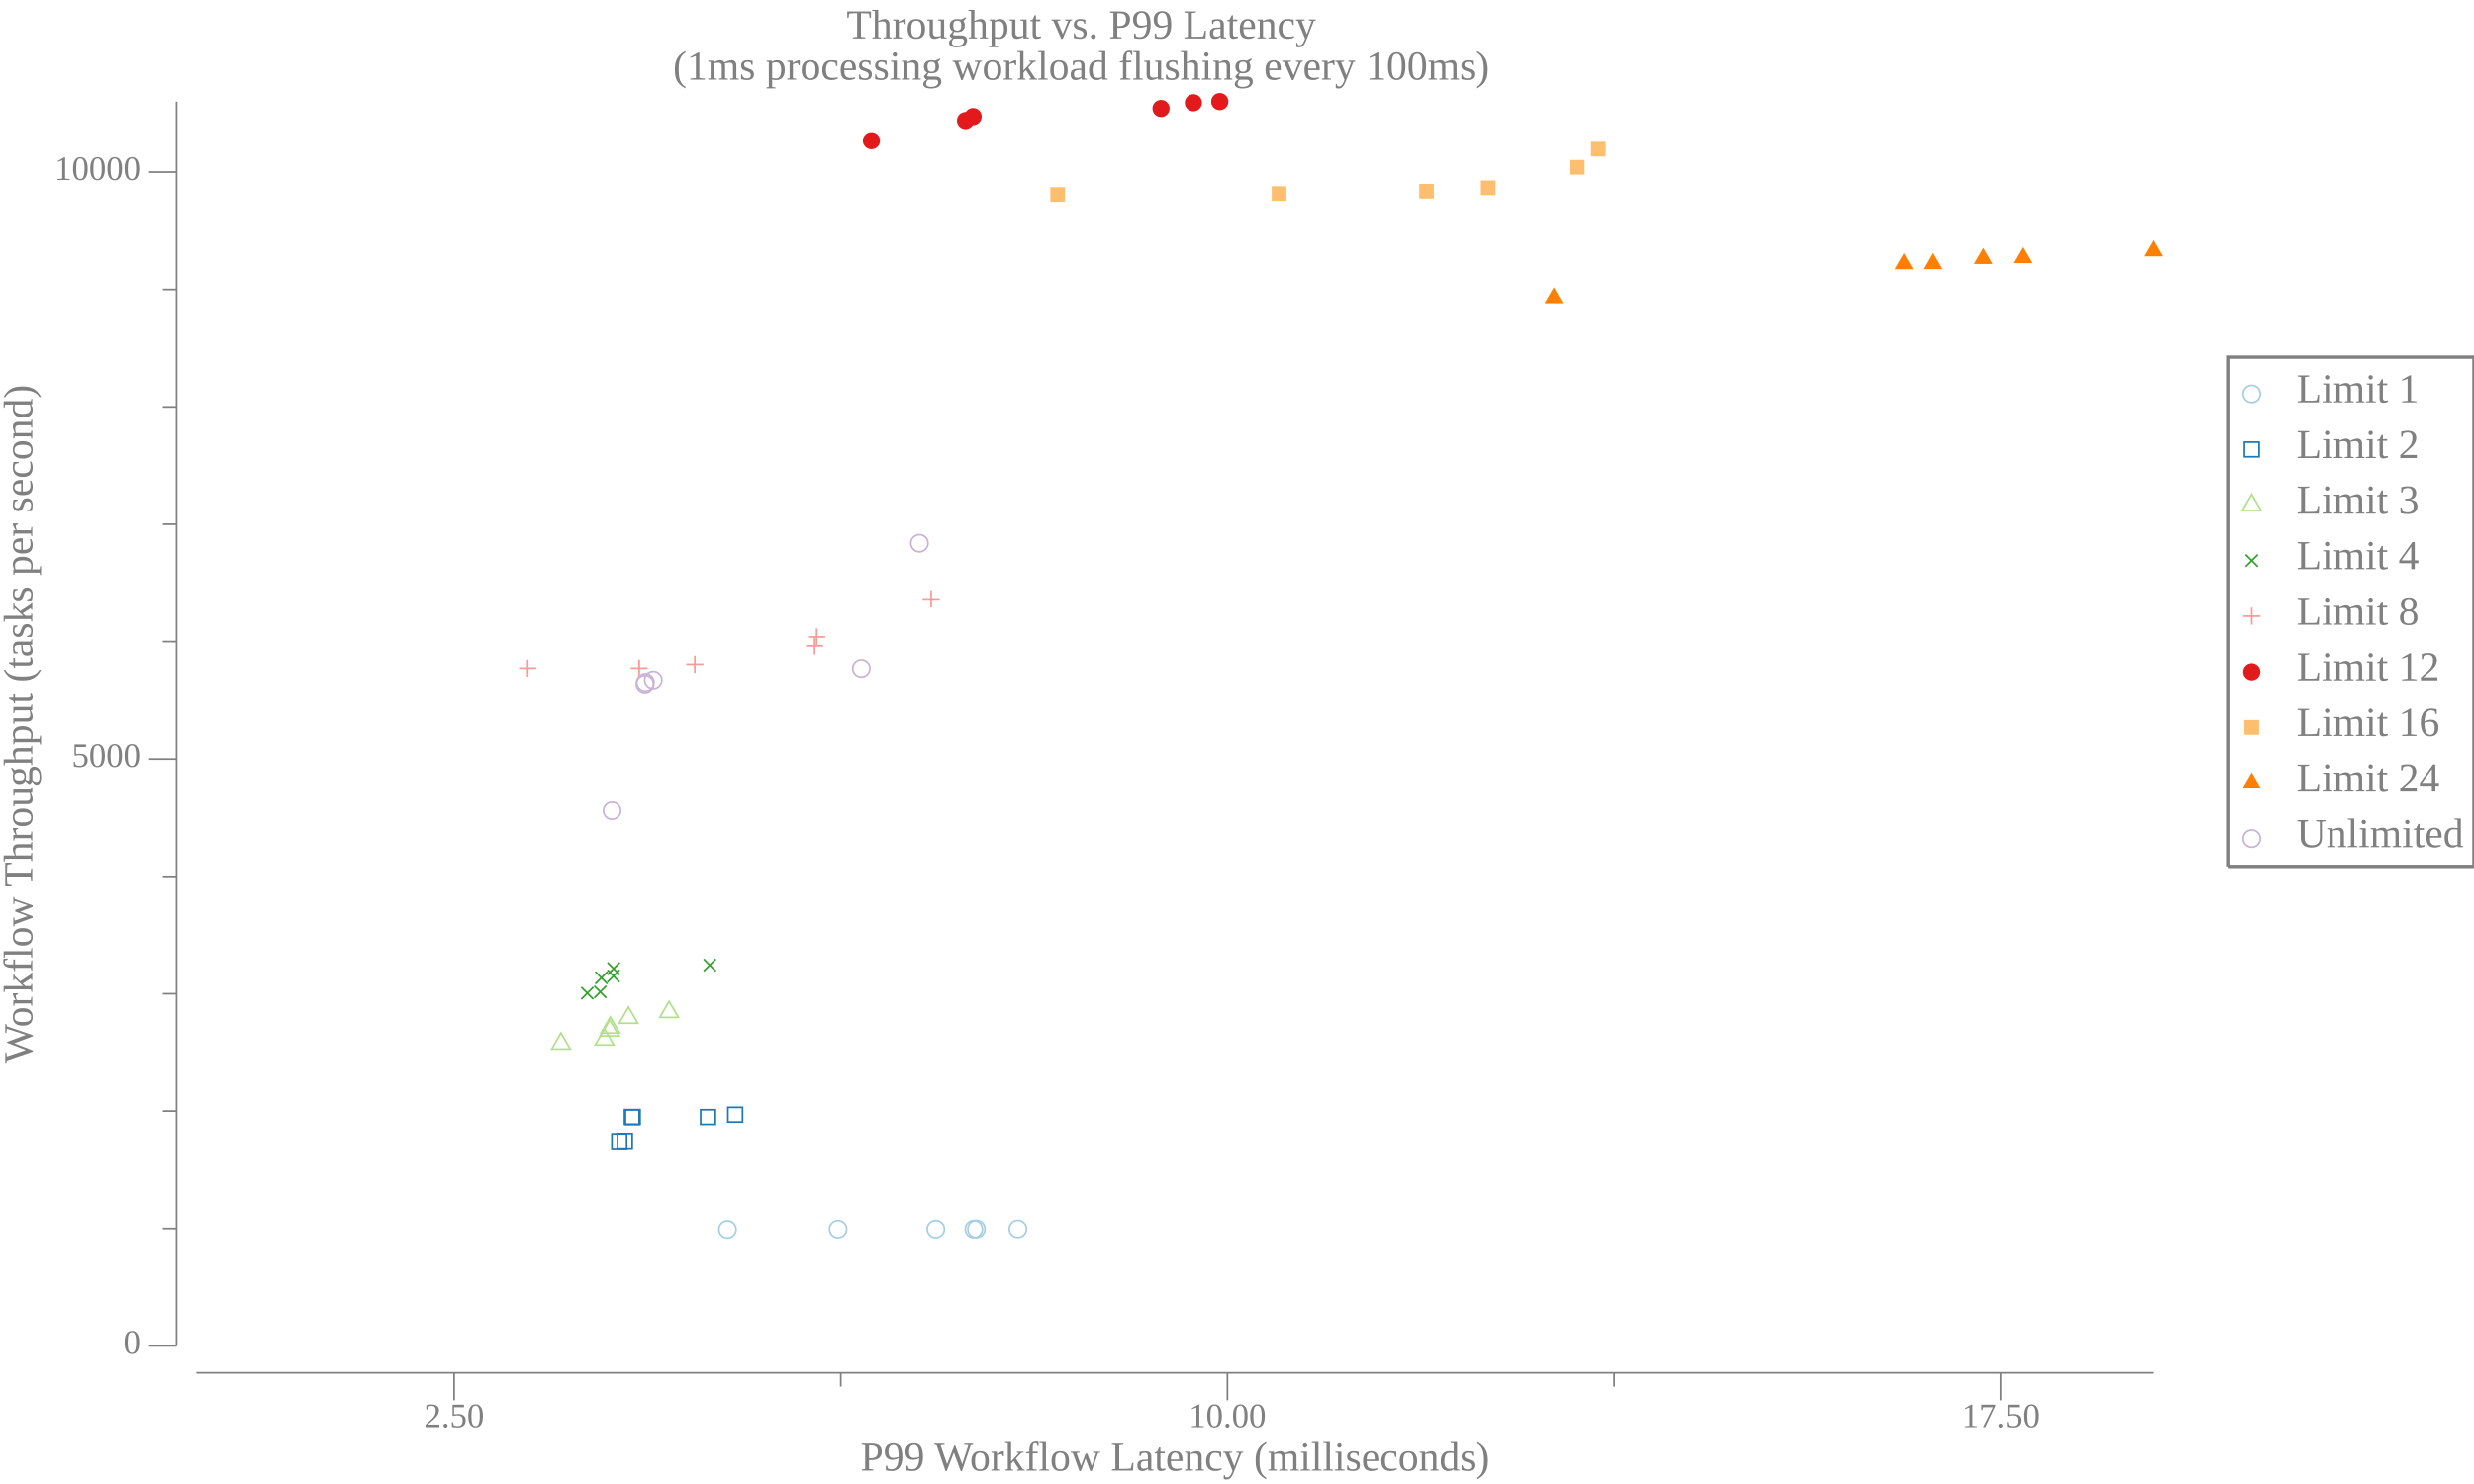
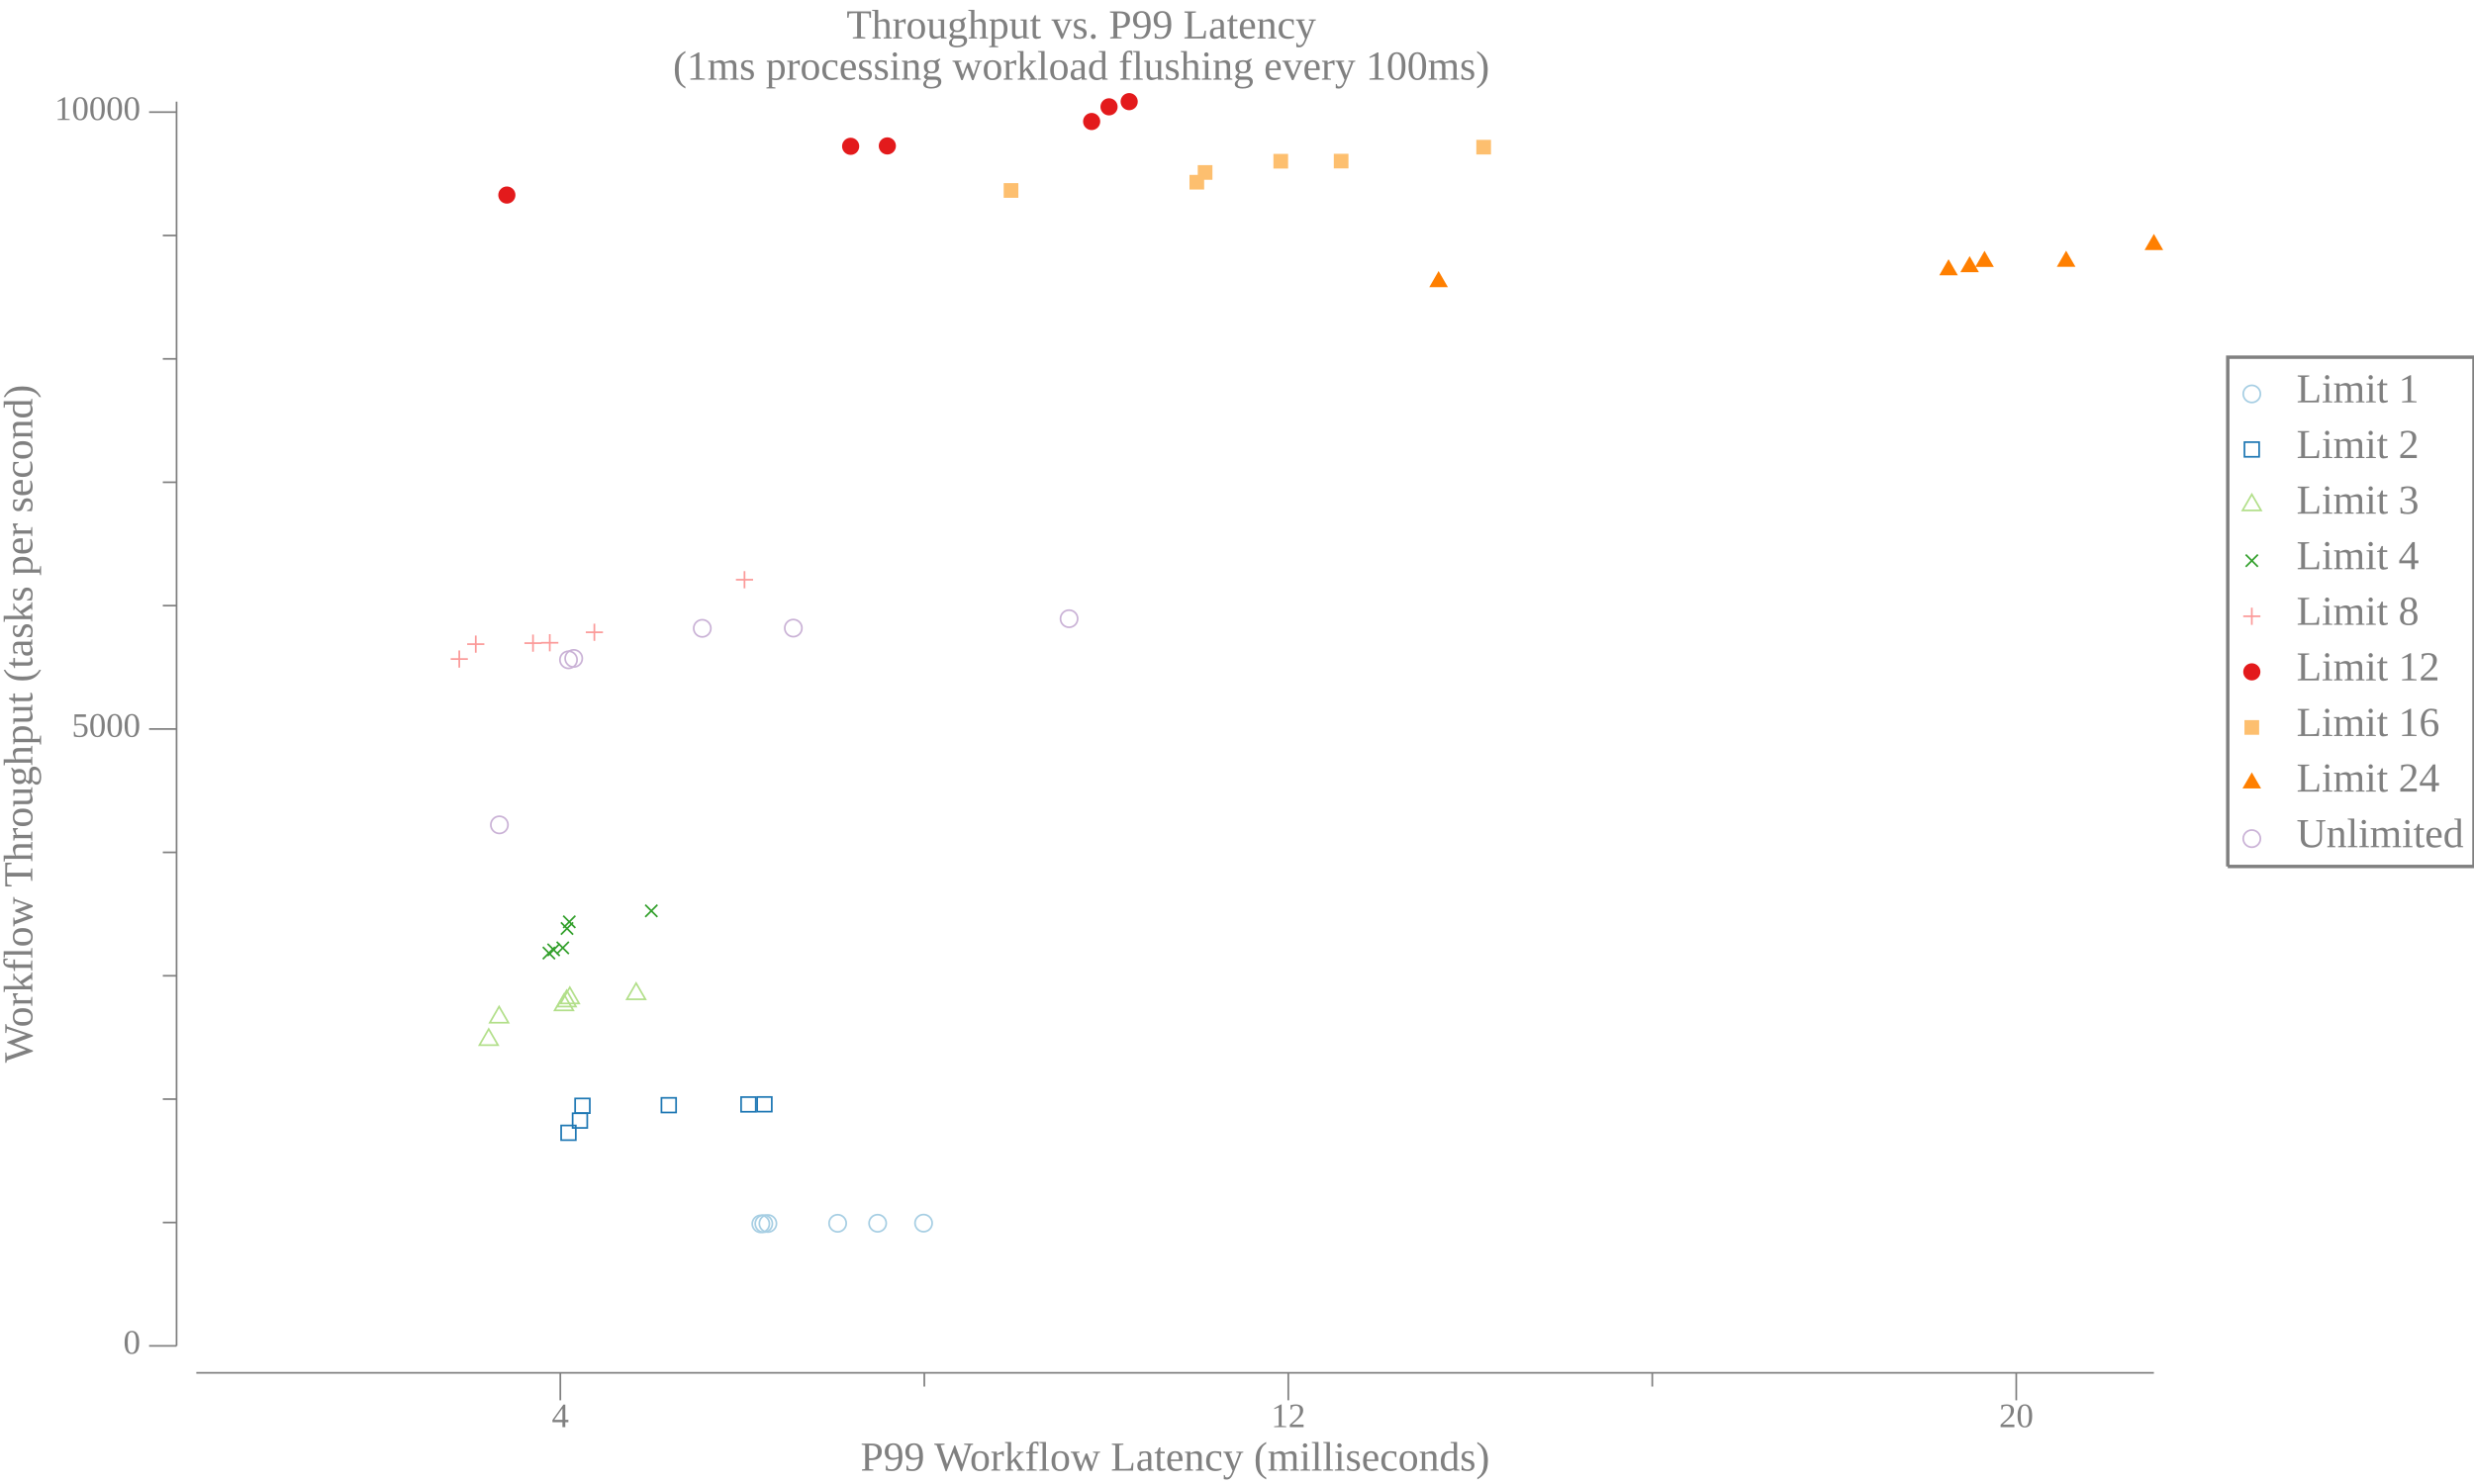
<svg xmlns="http://www.w3.org/2000/svg" width="720pt" height="432pt" viewBox="0 0 720 432">
  <g transform="scale(1, -1) translate(0, -432)">
    <path d="M657.84,317.33A2.5,2.5 0 1 1 652.84,317.33A2.5,2.5 0 1 1 657.84,317.33Z" style="fill:none;stroke:#A6CEE3;stroke-width:0.5" />
    <text x="668.34" y="-314.85" transform="scale(1, -1)" style="font-family:Liberation Serif;font-variant:normal;font-weight:normal;font-style:normal;font-size:12px;fill:#808080">Limit 1</text>
    <path d="M653.2,299.02L657.47,299.02L657.47,303.29L653.2,303.29Z" style="fill:none;stroke:#1F78B4;stroke-width:0.5" />
    <text x="668.34" y="-298.66" transform="scale(1, -1)" style="font-family:Liberation Serif;font-variant:normal;font-weight:normal;font-style:normal;font-size:12px;fill:#808080">Limit 2</text>
    <path d="M655.34,288.09L652.63,283.41L658.04,283.41Z" style="fill:none;stroke:#B2DF8A;stroke-width:0.5" />
    <text x="668.34" y="-282.48" transform="scale(1, -1)" style="font-family:Liberation Serif;font-variant:normal;font-weight:normal;font-style:normal;font-size:12px;fill:#808080">Limit 3</text>
    <path d="M653.57,267.02L657.11,270.55" style="fill:none;stroke:#33A02C;stroke-width:0.5" />
    <path d="M653.57,270.55L657.11,267.02" style="fill:none;stroke:#33A02C;stroke-width:0.5" />
    <text x="668.34" y="-266.3" transform="scale(1, -1)" style="font-family:Liberation Serif;font-variant:normal;font-weight:normal;font-style:normal;font-size:12px;fill:#808080">Limit 4</text>
    <path d="M655.34,255.1L655.34,250.1" style="fill:none;stroke:#FB9A99;stroke-width:0.5" />
    <path d="M652.84,252.6L657.84,252.6" style="fill:none;stroke:#FB9A99;stroke-width:0.5" />
    <text x="668.34" y="-250.11" transform="scale(1, -1)" style="font-family:Liberation Serif;font-variant:normal;font-weight:normal;font-style:normal;font-size:12px;fill:#808080">Limit 8</text>
    <path d="M657.84,236.42A2.5,2.5 0 1 1 652.84,236.42A2.5,2.5 0 1 1 657.84,236.42Z" style="fill:#E31A1C" />
    <text x="668.34" y="-233.93" transform="scale(1, -1)" style="font-family:Liberation Serif;font-variant:normal;font-weight:normal;font-style:normal;font-size:12px;fill:#808080">Limit 12</text>
    <path d="M653.2,218.1L657.47,218.1L657.47,222.37L653.2,222.37Z" style="fill:#FDBF6F" />
    <text x="668.34" y="-217.75" transform="scale(1, -1)" style="font-family:Liberation Serif;font-variant:normal;font-weight:normal;font-style:normal;font-size:12px;fill:#808080">Limit 16</text>
    <path d="M655.34,207.17L652.63,202.49L658.04,202.49Z" style="fill:#FF7F00" />
    <text x="668.34" y="-201.56" transform="scale(1, -1)" style="font-family:Liberation Serif;font-variant:normal;font-weight:normal;font-style:normal;font-size:12px;fill:#808080">Limit 24</text>
    <path d="M657.84,187.87A2.5,2.5 0 1 1 652.84,187.87A2.5,2.5 0 1 1 657.84,187.87Z" style="fill:none;stroke:#CAB2D6;stroke-width:0.5" />
    <text x="668.34" y="-185.38" transform="scale(1, -1)" style="font-family:Liberation Serif;font-variant:normal;font-weight:normal;font-style:normal;font-size:12px;fill:#808080">Unlimited</text>
    <path d="M648.34,179.77L648.34,328.02L720,328.02L720,179.77L648.34,179.77" style="fill:none;stroke:#808080" />
    <path d="M0,0L629.34,0L629.34,432L0,432Z" style="fill:#-8000000000000000-8000000000000000-8000000000000000;fill-opacity:0" />
    <text x="246.35" y="-420.81" transform="scale(1, -1)" style="font-family:Liberation Serif;font-variant:normal;font-weight:normal;font-style:normal;font-size:12px;fill:#808080">Throughput vs. P99 Latency</text>
    <text x="195.86" y="-408.81" transform="scale(1, -1)" style="font-family:Liberation Serif;font-variant:normal;font-weight:normal;font-style:normal;font-size:12px;fill:#808080">(1ms processing workload flushing every 100ms)</text>
    <text x="250.43" y="-3.902" transform="scale(1, -1)" style="font-family:Liberation Serif;font-variant:normal;font-weight:normal;font-style:normal;font-size:12px;fill:#808080">P99 Workflow Latency (milliseconds)</text>
-     <text x="123.41" y="-16.541" transform="scale(1, -1)" style="font-family:Liberation Serif;font-variant:normal;font-weight:normal;font-style:normal;font-size:10px;fill:#808080">2.50</text>
-     <text x="345.97" y="-16.541" transform="scale(1, -1)" style="font-family:Liberation Serif;font-variant:normal;font-weight:normal;font-style:normal;font-size:10px;fill:#808080">10.00</text>
-     <text x="571.04" y="-16.541" transform="scale(1, -1)" style="font-family:Liberation Serif;font-variant:normal;font-weight:normal;font-style:normal;font-size:10px;fill:#808080">17.50</text>
-     <path d="M132.16,24.363L132.16,32.363" style="fill:none;stroke:#808080;stroke-width:0.5" />
-     <path d="M357.22,24.363L357.22,32.363" style="fill:none;stroke:#808080;stroke-width:0.5" />
-     <path d="M582.29,24.363L582.29,32.363" style="fill:none;stroke:#808080;stroke-width:0.5" />
-     <path d="M244.69,28.363L244.69,32.363" style="fill:none;stroke:#808080;stroke-width:0.5" />
-     <path d="M469.76,28.363L469.76,32.363" style="fill:none;stroke:#808080;stroke-width:0.5" />
+     <text x="160.57" y="-16.541" transform="scale(1, -1)" style="font-family:Liberation Serif;font-variant:normal;font-weight:normal;font-style:normal;font-size:10px;fill:#808080">4</text>
+     <text x="369.93" y="-16.541" transform="scale(1, -1)" style="font-family:Liberation Serif;font-variant:normal;font-weight:normal;font-style:normal;font-size:10px;fill:#808080">12</text>
+     <text x="581.79" y="-16.541" transform="scale(1, -1)" style="font-family:Liberation Serif;font-variant:normal;font-weight:normal;font-style:normal;font-size:10px;fill:#808080">20</text>
+     <path d="M163.07,24.363L163.07,32.363" style="fill:none;stroke:#808080;stroke-width:0.5" />
+     <path d="M374.93,24.363L374.93,32.363" style="fill:none;stroke:#808080;stroke-width:0.5" />
+     <path d="M586.79,24.363L586.79,32.363" style="fill:none;stroke:#808080;stroke-width:0.5" />
+     <path d="M269,28.363L269,32.363" style="fill:none;stroke:#808080;stroke-width:0.5" />
+     <path d="M480.86,28.363L480.86,32.363" style="fill:none;stroke:#808080;stroke-width:0.5" />
    <path d="M57.135,32.363L626.84,32.363" style="fill:none;stroke:#808080;stroke-width:0.5" />
    <g transform="rotate(90)">
      <text x="122.59" y="9.387" transform="scale(1, -1)" style="font-family:Liberation Serif;font-variant:normal;font-weight:normal;font-style:normal;font-size:12px;fill:#808080">Workflow Throughput (tasks per second)</text>
    </g>
    <text x="35.885" y="-37.924" transform="scale(1, -1)" style="font-family:Liberation Serif;font-variant:normal;font-weight:normal;font-style:normal;font-size:10px;fill:#808080">0</text>
-     <text x="20.885" y="-208.76" transform="scale(1, -1)" style="font-family:Liberation Serif;font-variant:normal;font-weight:normal;font-style:normal;font-size:10px;fill:#808080">5000</text>
-     <text x="15.885" y="-379.59" transform="scale(1, -1)" style="font-family:Liberation Serif;font-variant:normal;font-weight:normal;font-style:normal;font-size:10px;fill:#808080">10000</text>
+     <text x="20.885" y="-217.5" transform="scale(1, -1)" style="font-family:Liberation Serif;font-variant:normal;font-weight:normal;font-style:normal;font-size:10px;fill:#808080">5000</text>
+     <text x="15.885" y="-397.07" transform="scale(1, -1)" style="font-family:Liberation Serif;font-variant:normal;font-weight:normal;font-style:normal;font-size:10px;fill:#808080">10000</text>
    <path d="M43.385,40.209L51.385,40.209" style="fill:none;stroke:#808080;stroke-width:0.5" />
-     <path d="M43.385,211.04L51.385,211.04" style="fill:none;stroke:#808080;stroke-width:0.5" />
-     <path d="M43.385,381.88L51.385,381.88" style="fill:none;stroke:#808080;stroke-width:0.5" />
-     <path d="M47.385,74.376L51.385,74.376" style="fill:none;stroke:#808080;stroke-width:0.5" />
-     <path d="M47.385,108.54L51.385,108.54" style="fill:none;stroke:#808080;stroke-width:0.5" />
-     <path d="M47.385,142.71L51.385,142.71" style="fill:none;stroke:#808080;stroke-width:0.5" />
-     <path d="M47.385,176.88L51.385,176.88" style="fill:none;stroke:#808080;stroke-width:0.5" />
-     <path d="M47.385,245.21L51.385,245.21" style="fill:none;stroke:#808080;stroke-width:0.5" />
-     <path d="M47.385,279.38L51.385,279.38" style="fill:none;stroke:#808080;stroke-width:0.5" />
-     <path d="M47.385,313.54L51.385,313.54" style="fill:none;stroke:#808080;stroke-width:0.5" />
-     <path d="M47.385,347.71L51.385,347.71" style="fill:none;stroke:#808080;stroke-width:0.5" />
+     <path d="M43.385,219.78L51.385,219.78" style="fill:none;stroke:#808080;stroke-width:0.5" />
+     <path d="M43.385,399.36L51.385,399.36" style="fill:none;stroke:#808080;stroke-width:0.5" />
+     <path d="M47.385,76.124L51.385,76.124" style="fill:none;stroke:#808080;stroke-width:0.5" />
+     <path d="M47.385,112.04L51.385,112.04" style="fill:none;stroke:#808080;stroke-width:0.5" />
+     <path d="M47.385,147.95L51.385,147.95" style="fill:none;stroke:#808080;stroke-width:0.5" />
+     <path d="M47.385,183.87L51.385,183.87" style="fill:none;stroke:#808080;stroke-width:0.5" />
+     <path d="M47.385,255.7L51.385,255.7" style="fill:none;stroke:#808080;stroke-width:0.5" />
+     <path d="M47.385,291.61L51.385,291.61" style="fill:none;stroke:#808080;stroke-width:0.5" />
+     <path d="M47.385,327.53L51.385,327.53" style="fill:none;stroke:#808080;stroke-width:0.5" />
+     <path d="M47.385,363.44L51.385,363.44" style="fill:none;stroke:#808080;stroke-width:0.5" />
    <path d="M51.385,40.209L51.385,402.41" style="fill:none;stroke:#808080;stroke-width:0.5" />
-     <path d="M214.21,74.103A2.5,2.5 0 1 1 209.21,74.103A2.5,2.5 0 1 1 214.21,74.103Z" style="fill:none;stroke:#A6CEE3;stroke-width:0.5" />
-     <path d="M246.39,74.188A2.5,2.5 0 1 1 241.39,74.188A2.5,2.5 0 1 1 246.39,74.188Z" style="fill:none;stroke:#A6CEE3;stroke-width:0.5" />
-     <path d="M274.85,74.205A2.5,2.5 0 1 1 269.85,74.205A2.5,2.5 0 1 1 274.85,74.205Z" style="fill:none;stroke:#A6CEE3;stroke-width:0.5" />
-     <path d="M285.92,74.208A2.5,2.5 0 1 1 280.92,74.208A2.5,2.5 0 1 1 285.92,74.208Z" style="fill:none;stroke:#A6CEE3;stroke-width:0.5" />
-     <path d="M286.67,74.229A2.5,2.5 0 1 1 281.67,74.229A2.5,2.5 0 1 1 286.67,74.229Z" style="fill:none;stroke:#A6CEE3;stroke-width:0.5" />
-     <path d="M298.72,74.249A2.5,2.5 0 1 1 293.72,74.249A2.5,2.5 0 1 1 298.72,74.249Z" style="fill:none;stroke:#A6CEE3;stroke-width:0.5" />
-     <path d="M178.09,97.628L182.36,97.628L182.36,101.9L178.09,101.9Z" style="fill:none;stroke:#1F78B4;stroke-width:0.5" />
-     <path d="M179.72,97.73L183.99,97.73L183.99,102L179.72,102Z" style="fill:none;stroke:#1F78B4;stroke-width:0.5" />
-     <path d="M181.74,104.67L186.01,104.67L186.01,108.93L181.74,108.93Z" style="fill:none;stroke:#1F78B4;stroke-width:0.5" />
-     <path d="M182.02,104.67L186.28,104.67L186.28,108.93L182.02,108.93Z" style="fill:none;stroke:#1F78B4;stroke-width:0.5" />
-     <path d="M203.91,104.67L208.18,104.67L208.18,108.93L203.91,108.93Z" style="fill:none;stroke:#1F78B4;stroke-width:0.5" />
-     <path d="M211.83,105.35L216.09,105.35L216.09,109.62L211.83,109.62Z" style="fill:none;stroke:#1F78B4;stroke-width:0.5" />
-     <path d="M163.27,131.28L160.56,126.59L165.98,126.59Z" style="fill:none;stroke:#B2DF8A;stroke-width:0.5" />
-     <path d="M175.94,132.48L173.23,127.79L178.64,127.79Z" style="fill:none;stroke:#B2DF8A;stroke-width:0.5" />
-     <path d="M177.47,135.11L174.76,130.42L180.17,130.42Z" style="fill:none;stroke:#B2DF8A;stroke-width:0.5" />
-     <path d="M177.63,135.96L174.92,131.27L180.33,131.27Z" style="fill:none;stroke:#B2DF8A;stroke-width:0.5" />
-     <path d="M182.91,138.83L180.2,134.14L185.61,134.14Z" style="fill:none;stroke:#B2DF8A;stroke-width:0.5" />
-     <path d="M194.72,140.5L192.01,135.82L197.43,135.82Z" style="fill:none;stroke:#B2DF8A;stroke-width:0.5" />
-     <path d="M169.16,141.11L172.69,144.65" style="fill:none;stroke:#33A02C;stroke-width:0.5" />
-     <path d="M169.16,144.65L172.69,141.11" style="fill:none;stroke:#33A02C;stroke-width:0.5" />
-     <path d="M172.94,141.49L176.47,145.02" style="fill:none;stroke:#33A02C;stroke-width:0.5" />
-     <path d="M172.94,145.02L176.47,141.49" style="fill:none;stroke:#33A02C;stroke-width:0.5" />
-     <path d="M173.26,145.59L176.79,149.12" style="fill:none;stroke:#33A02C;stroke-width:0.5" />
-     <path d="M173.26,149.12L176.79,145.59" style="fill:none;stroke:#33A02C;stroke-width:0.5" />
-     <path d="M176.78,146.1L180.32,149.64" style="fill:none;stroke:#33A02C;stroke-width:0.5" />
-     <path d="M176.78,149.64L180.32,146.1" style="fill:none;stroke:#33A02C;stroke-width:0.5" />
-     <path d="M176.82,148.25L180.36,151.79" style="fill:none;stroke:#33A02C;stroke-width:0.5" />
-     <path d="M176.82,151.79L180.36,148.25" style="fill:none;stroke:#33A02C;stroke-width:0.5" />
-     <path d="M204.79,149.28L208.32,152.81" style="fill:none;stroke:#33A02C;stroke-width:0.5" />
-     <path d="M204.79,152.81L208.32,149.28" style="fill:none;stroke:#33A02C;stroke-width:0.5" />
-     <path d="M153.58,239.99L153.58,234.99" style="fill:none;stroke:#FB9A99;stroke-width:0.5" />
-     <path d="M151.08,237.49L156.08,237.49" style="fill:none;stroke:#FB9A99;stroke-width:0.5" />
-     <path d="M186.02,239.99L186.02,234.99" style="fill:none;stroke:#FB9A99;stroke-width:0.5" />
-     <path d="M183.52,237.49L188.52,237.49" style="fill:none;stroke:#FB9A99;stroke-width:0.5" />
-     <path d="M202.21,241.12L202.21,236.12" style="fill:none;stroke:#FB9A99;stroke-width:0.5" />
-     <path d="M199.71,238.62L204.71,238.62" style="fill:none;stroke:#FB9A99;stroke-width:0.5" />
-     <path d="M237.06,246.48L237.06,241.48" style="fill:none;stroke:#FB9A99;stroke-width:0.5" />
-     <path d="M234.56,243.98L239.56,243.98" style="fill:none;stroke:#FB9A99;stroke-width:0.5" />
-     <path d="M237.67,249.04L237.67,244.04" style="fill:none;stroke:#FB9A99;stroke-width:0.5" />
-     <path d="M235.17,246.54L240.17,246.54" style="fill:none;stroke:#FB9A99;stroke-width:0.5" />
-     <path d="M270.99,260.15L270.99,255.15" style="fill:none;stroke:#FB9A99;stroke-width:0.5" />
-     <path d="M268.49,257.65L273.49,257.65" style="fill:none;stroke:#FB9A99;stroke-width:0.5" />
-     <path d="M256.11,391.03A2.5,2.5 0 1 1 251.11,391.03A2.5,2.5 0 1 1 256.11,391.03Z" style="fill:#E31A1C" />
-     <path d="M283.5,396.88A2.5,2.5 0 1 1 278.5,396.88A2.5,2.5 0 1 1 283.5,396.88Z" style="fill:#E31A1C" />
-     <path d="M285.7,398.04A2.5,2.5 0 1 1 280.7,398.04A2.5,2.5 0 1 1 285.7,398.04Z" style="fill:#E31A1C" />
-     <path d="M340.4,400.4A2.5,2.5 0 1 1 335.4,400.4A2.5,2.5 0 1 1 340.4,400.4Z" style="fill:#E31A1C" />
-     <path d="M349.81,402.07A2.5,2.5 0 1 1 344.81,402.07A2.5,2.5 0 1 1 349.81,402.07Z" style="fill:#E31A1C" />
-     <path d="M357.49,402.41A2.5,2.5 0 1 1 352.49,402.41A2.5,2.5 0 1 1 357.49,402.41Z" style="fill:#E31A1C" />
-     <path d="M305.69,373.22L309.95,373.22L309.95,377.49L305.69,377.49Z" style="fill:#FDBF6F" />
-     <path d="M370.1,373.49L374.37,373.49L374.37,377.76L370.1,377.76Z" style="fill:#FDBF6F" />
-     <path d="M413.04,374.17L417.31,374.17L417.31,378.44L413.04,378.44Z" style="fill:#FDBF6F" />
-     <path d="M430.99,375.17L435.26,375.17L435.26,379.43L430.99,379.43Z" style="fill:#FDBF6F" />
-     <path d="M456.9,381.14L461.17,381.14L461.17,385.41L456.9,385.41Z" style="fill:#FDBF6F" />
-     <path d="M463.03,386.44L467.3,386.44L467.3,390.71L463.03,390.71Z" style="fill:#FDBF6F" />
-     <path d="M452.19,348.38L449.49,343.69L454.9,343.69Z" style="fill:#FF7F00" />
-     <path d="M554.15,358.28L551.45,353.6L556.86,353.6Z" style="fill:#FF7F00" />
-     <path d="M562.41,358.32L559.7,353.63L565.12,353.63Z" style="fill:#FF7F00" />
-     <path d="M577.26,359.82L574.55,355.13L579.96,355.13Z" style="fill:#FF7F00" />
-     <path d="M588.64,360.06L585.93,355.37L591.34,355.37Z" style="fill:#FF7F00" />
-     <path d="M626.84,362.04L624.13,357.36L629.54,357.36Z" style="fill:#FF7F00" />
-     <path d="M180.64,195.98A2.5,2.5 0 1 1 175.64,195.98A2.5,2.5 0 1 1 180.64,195.98Z" style="fill:none;stroke:#CAB2D6;stroke-width:0.5" />
-     <path d="M190.18,232.88A2.5,2.5 0 1 1 185.18,232.88A2.5,2.5 0 1 1 190.18,232.88Z" style="fill:none;stroke:#CAB2D6;stroke-width:0.5" />
-     <path d="M190.32,233.39A2.5,2.5 0 1 1 185.32,233.39A2.5,2.5 0 1 1 190.32,233.39Z" style="fill:none;stroke:#CAB2D6;stroke-width:0.5" />
-     <path d="M192.61,234.07A2.5,2.5 0 1 1 187.61,234.07A2.5,2.5 0 1 1 192.61,234.07Z" style="fill:none;stroke:#CAB2D6;stroke-width:0.5" />
-     <path d="M253.17,237.42A2.5,2.5 0 1 1 248.17,237.42A2.5,2.5 0 1 1 253.17,237.42Z" style="fill:none;stroke:#CAB2D6;stroke-width:0.5" />
-     <path d="M270.07,273.84A2.5,2.5 0 1 1 265.07,273.84A2.5,2.5 0 1 1 270.07,273.84Z" style="fill:none;stroke:#CAB2D6;stroke-width:0.5" />
+     <path d="M223.92,75.729A2.5,2.5 0 1 1 218.92,75.729A2.5,2.5 0 1 1 223.92,75.729Z" style="fill:none;stroke:#A6CEE3;stroke-width:0.5" />
+     <path d="M224.79,75.783A2.5,2.5 0 1 1 219.79,75.783A2.5,2.5 0 1 1 224.79,75.783Z" style="fill:none;stroke:#A6CEE3;stroke-width:0.5" />
+     <path d="M225.98,75.83A2.5,2.5 0 1 1 220.98,75.83A2.5,2.5 0 1 1 225.98,75.83Z" style="fill:none;stroke:#A6CEE3;stroke-width:0.5" />
+     <path d="M246.28,75.894A2.5,2.5 0 1 1 241.28,75.894A2.5,2.5 0 1 1 246.28,75.894Z" style="fill:none;stroke:#A6CEE3;stroke-width:0.5" />
+     <path d="M257.92,75.909A2.5,2.5 0 1 1 252.92,75.909A2.5,2.5 0 1 1 257.92,75.909Z" style="fill:none;stroke:#A6CEE3;stroke-width:0.5" />
+     <path d="M271.29,75.941A2.5,2.5 0 1 1 266.29,75.941A2.5,2.5 0 1 1 271.29,75.941Z" style="fill:none;stroke:#A6CEE3;stroke-width:0.5" />
+     <path d="M163.31,100.1L167.57,100.1L167.57,104.37L163.31,104.37Z" style="fill:none;stroke:#1F78B4;stroke-width:0.5" />
+     <path d="M166.65,103.66L170.91,103.66L170.91,107.92L166.65,107.92Z" style="fill:none;stroke:#1F78B4;stroke-width:0.5" />
+     <path d="M167.38,107.97L171.65,107.97L171.65,112.23L167.38,112.23Z" style="fill:none;stroke:#1F78B4;stroke-width:0.5" />
+     <path d="M192.5,108.15L196.76,108.15L196.76,112.41L192.5,112.41Z" style="fill:none;stroke:#1F78B4;stroke-width:0.5" />
+     <path d="M215.68,108.36L219.95,108.36L219.95,112.63L215.68,112.63Z" style="fill:none;stroke:#1F78B4;stroke-width:0.5" />
+     <path d="M220.35,108.4L224.61,108.4L224.61,112.66L220.35,112.66Z" style="fill:none;stroke:#1F78B4;stroke-width:0.5" />
+     <path d="M142.23,132.44L139.52,127.75L144.94,127.75Z" style="fill:none;stroke:#B2DF8A;stroke-width:0.5" />
+     <path d="M145.25,138.98L142.55,134.29L147.96,134.29Z" style="fill:none;stroke:#B2DF8A;stroke-width:0.5" />
+     <path d="M164.13,142.57L161.42,137.88L166.84,137.88Z" style="fill:none;stroke:#B2DF8A;stroke-width:0.5" />
+     <path d="M164.9,143.68L162.2,138.99L167.61,138.99Z" style="fill:none;stroke:#B2DF8A;stroke-width:0.5" />
+     <path d="M165.83,144.58L163.13,139.89L168.54,139.89Z" style="fill:none;stroke:#B2DF8A;stroke-width:0.5" />
+     <path d="M185.13,145.8L182.43,141.11L187.84,141.11Z" style="fill:none;stroke:#B2DF8A;stroke-width:0.5" />
+     <path d="M157.98,152.79L161.52,156.33" style="fill:none;stroke:#33A02C;stroke-width:0.5" />
+     <path d="M157.98,156.33L161.52,152.79" style="fill:none;stroke:#33A02C;stroke-width:0.5" />
+     <path d="M159.36,153.73L162.89,157.26" style="fill:none;stroke:#33A02C;stroke-width:0.5" />
+     <path d="M159.36,157.26L162.89,153.73" style="fill:none;stroke:#33A02C;stroke-width:0.5" />
+     <path d="M162.01,154.3L165.55,157.84" style="fill:none;stroke:#33A02C;stroke-width:0.5" />
+     <path d="M162.01,157.84L165.55,154.3" style="fill:none;stroke:#33A02C;stroke-width:0.5" />
+     <path d="M163.25,159.94L166.78,163.48" style="fill:none;stroke:#33A02C;stroke-width:0.5" />
+     <path d="M163.25,163.48L166.78,159.94" style="fill:none;stroke:#33A02C;stroke-width:0.5" />
+     <path d="M163.91,161.88L167.44,165.42" style="fill:none;stroke:#33A02C;stroke-width:0.5" />
+     <path d="M163.91,165.42L167.44,161.88" style="fill:none;stroke:#33A02C;stroke-width:0.5" />
+     <path d="M187.78,165.08L191.32,168.61" style="fill:none;stroke:#33A02C;stroke-width:0.5" />
+     <path d="M187.78,168.61L191.32,165.08" style="fill:none;stroke:#33A02C;stroke-width:0.5" />
+     <path d="M133.66,242.65L133.66,237.65" style="fill:none;stroke:#FB9A99;stroke-width:0.5" />
+     <path d="M131.16,240.15L136.16,240.15" style="fill:none;stroke:#FB9A99;stroke-width:0.5" />
+     <path d="M138.46,246.99L138.46,241.99" style="fill:none;stroke:#FB9A99;stroke-width:0.5" />
+     <path d="M135.96,244.49L140.96,244.49" style="fill:none;stroke:#FB9A99;stroke-width:0.5" />
+     <path d="M155.12,247.28L155.12,242.28" style="fill:none;stroke:#FB9A99;stroke-width:0.5" />
+     <path d="M152.62,244.78L157.62,244.78" style="fill:none;stroke:#FB9A99;stroke-width:0.5" />
+     <path d="M160,247.39L160,242.39" style="fill:none;stroke:#FB9A99;stroke-width:0.5" />
+     <path d="M157.5,244.89L162.5,244.89" style="fill:none;stroke:#FB9A99;stroke-width:0.5" />
+     <path d="M172.98,250.44L172.98,245.44" style="fill:none;stroke:#FB9A99;stroke-width:0.5" />
+     <path d="M170.48,247.94L175.48,247.94" style="fill:none;stroke:#FB9A99;stroke-width:0.5" />
+     <path d="M216.67,265.74L216.67,260.74" style="fill:none;stroke:#FB9A99;stroke-width:0.5" />
+     <path d="M214.17,263.24L219.17,263.24" style="fill:none;stroke:#FB9A99;stroke-width:0.5" />
+     <path d="M150.01,375.22A2.5,2.5 0 1 1 145.01,375.22A2.5,2.5 0 1 1 150.01,375.22Z" style="fill:#E31A1C" />
+     <path d="M250.06,389.41A2.5,2.5 0 1 1 245.06,389.41A2.5,2.5 0 1 1 250.06,389.41Z" style="fill:#E31A1C" />
+     <path d="M260.74,389.52A2.5,2.5 0 1 1 255.74,389.52A2.5,2.5 0 1 1 260.74,389.52Z" style="fill:#E31A1C" />
+     <path d="M320.2,396.63A2.5,2.5 0 1 1 315.2,396.63A2.5,2.5 0 1 1 320.2,396.63Z" style="fill:#E31A1C" />
+     <path d="M325.26,400.9A2.5,2.5 0 1 1 320.26,400.9A2.5,2.5 0 1 1 325.26,400.9Z" style="fill:#E31A1C" />
+     <path d="M331.12,402.41A2.5,2.5 0 1 1 326.12,402.41A2.5,2.5 0 1 1 331.12,402.41Z" style="fill:#E31A1C" />
+     <path d="M292.1,374.42L296.37,374.42L296.37,378.69L292.1,378.69Z" style="fill:#FDBF6F" />
+     <path d="M346.17,376.83L350.44,376.83L350.44,381.09L346.17,381.09Z" style="fill:#FDBF6F" />
+     <path d="M348.58,379.66L352.85,379.66L352.85,383.93L348.58,383.93Z" style="fill:#FDBF6F" />
+     <path d="M370.6,382.93L374.87,382.93L374.87,387.2L370.6,387.2Z" style="fill:#FDBF6F" />
+     <path d="M388.17,382.97L392.44,382.97L392.44,387.23L388.17,387.23Z" style="fill:#FDBF6F" />
+     <path d="M429.65,387.03L433.92,387.03L433.92,391.29L429.65,391.29Z" style="fill:#FDBF6F" />
+     <path d="M418.67,353.1L415.96,348.41L421.38,348.41Z" style="fill:#FF7F00" />
+     <path d="M567.08,356.55L564.38,351.86L569.79,351.86Z" style="fill:#FF7F00" />
+     <path d="M573.22,357.45L570.51,352.76L575.92,352.76Z" style="fill:#FF7F00" />
+     <path d="M577.55,358.99L574.85,354.3L580.26,354.3Z" style="fill:#FF7F00" />
+     <path d="M601.3,359.03L598.59,354.34L604.01,354.34Z" style="fill:#FF7F00" />
+     <path d="M626.84,363.91L624.13,359.22L629.54,359.22Z" style="fill:#FF7F00" />
+     <path d="M147.84,191.88A2.5,2.5 0 1 1 142.84,191.88A2.5,2.5 0 1 1 147.84,191.88Z" style="fill:none;stroke:#CAB2D6;stroke-width:0.5" />
+     <path d="M167.95,239.93A2.5,2.5 0 1 1 162.95,239.93A2.5,2.5 0 1 1 167.95,239.93Z" style="fill:none;stroke:#CAB2D6;stroke-width:0.5" />
+     <path d="M169.47,240.33A2.5,2.5 0 1 1 164.47,240.33A2.5,2.5 0 1 1 169.47,240.33Z" style="fill:none;stroke:#CAB2D6;stroke-width:0.5" />
+     <path d="M206.88,249.09A2.5,2.5 0 1 1 201.88,249.09A2.5,2.5 0 1 1 206.88,249.09Z" style="fill:none;stroke:#CAB2D6;stroke-width:0.5" />
+     <path d="M233.38,249.16A2.5,2.5 0 1 1 228.38,249.16A2.5,2.5 0 1 1 233.38,249.16Z" style="fill:none;stroke:#CAB2D6;stroke-width:0.5" />
+     <path d="M313.63,251.89A2.5,2.5 0 1 1 308.63,251.89A2.5,2.5 0 1 1 313.63,251.89Z" style="fill:none;stroke:#CAB2D6;stroke-width:0.5" />
  </g>
</svg>
